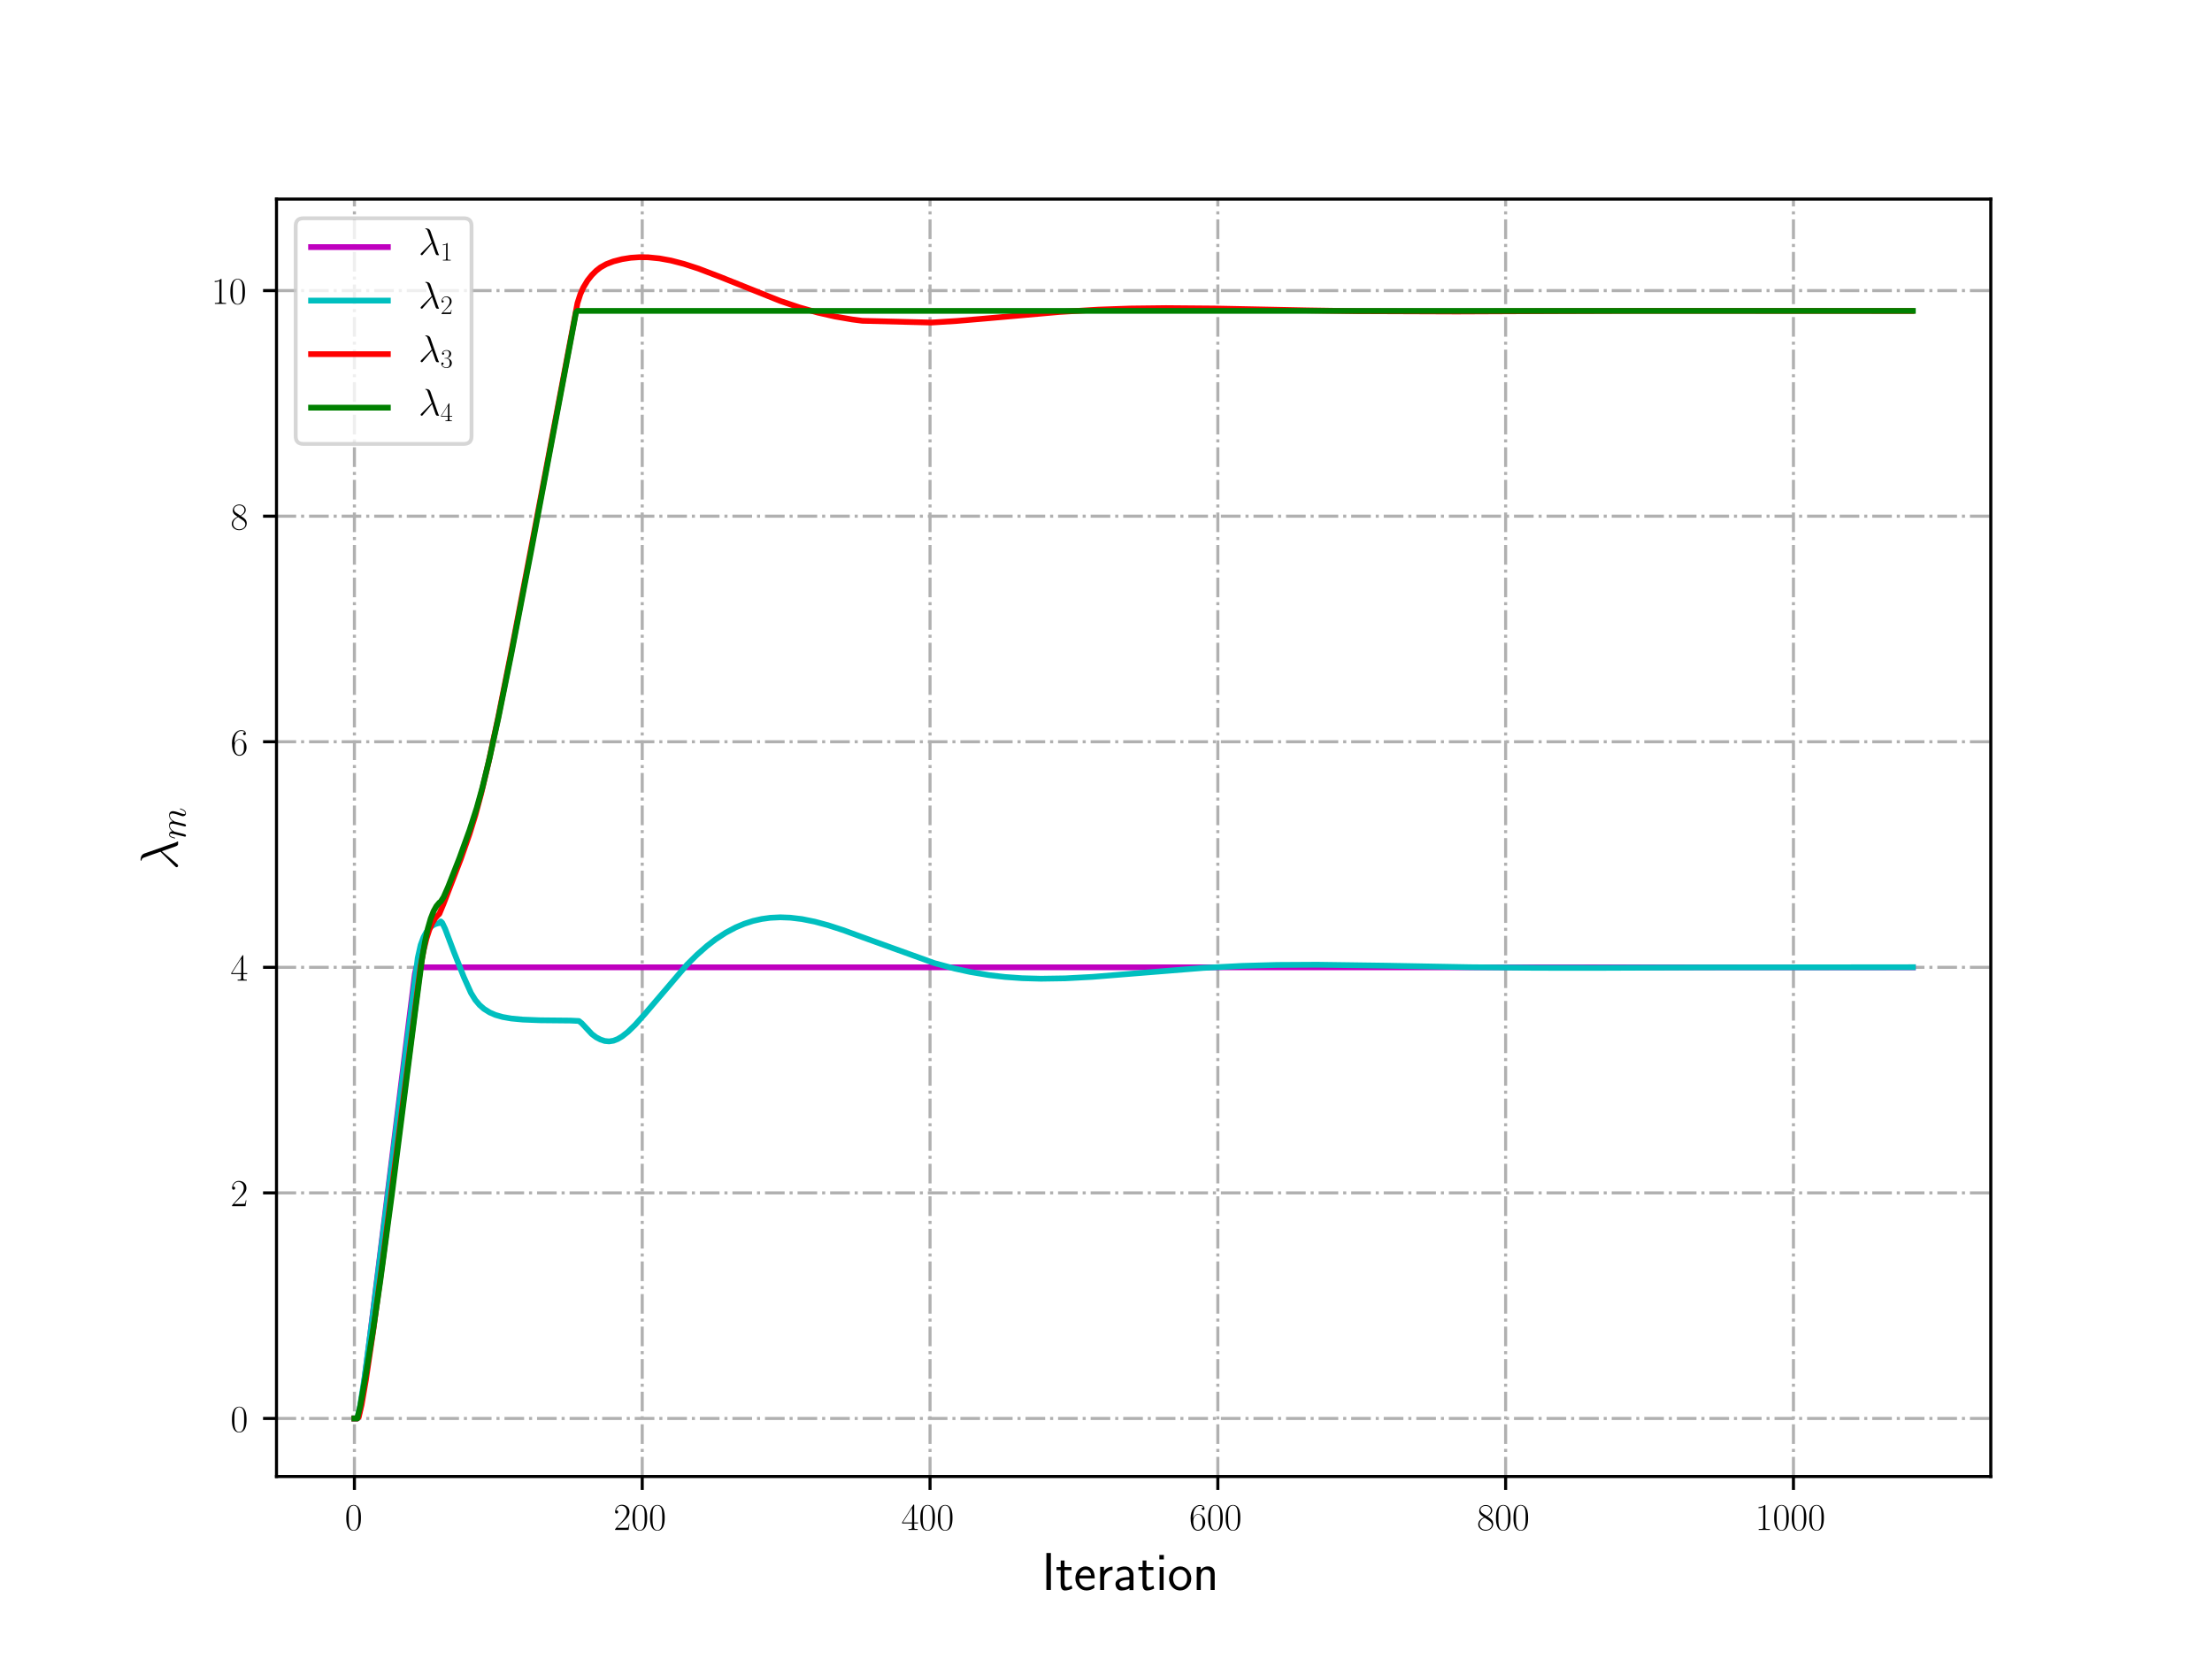
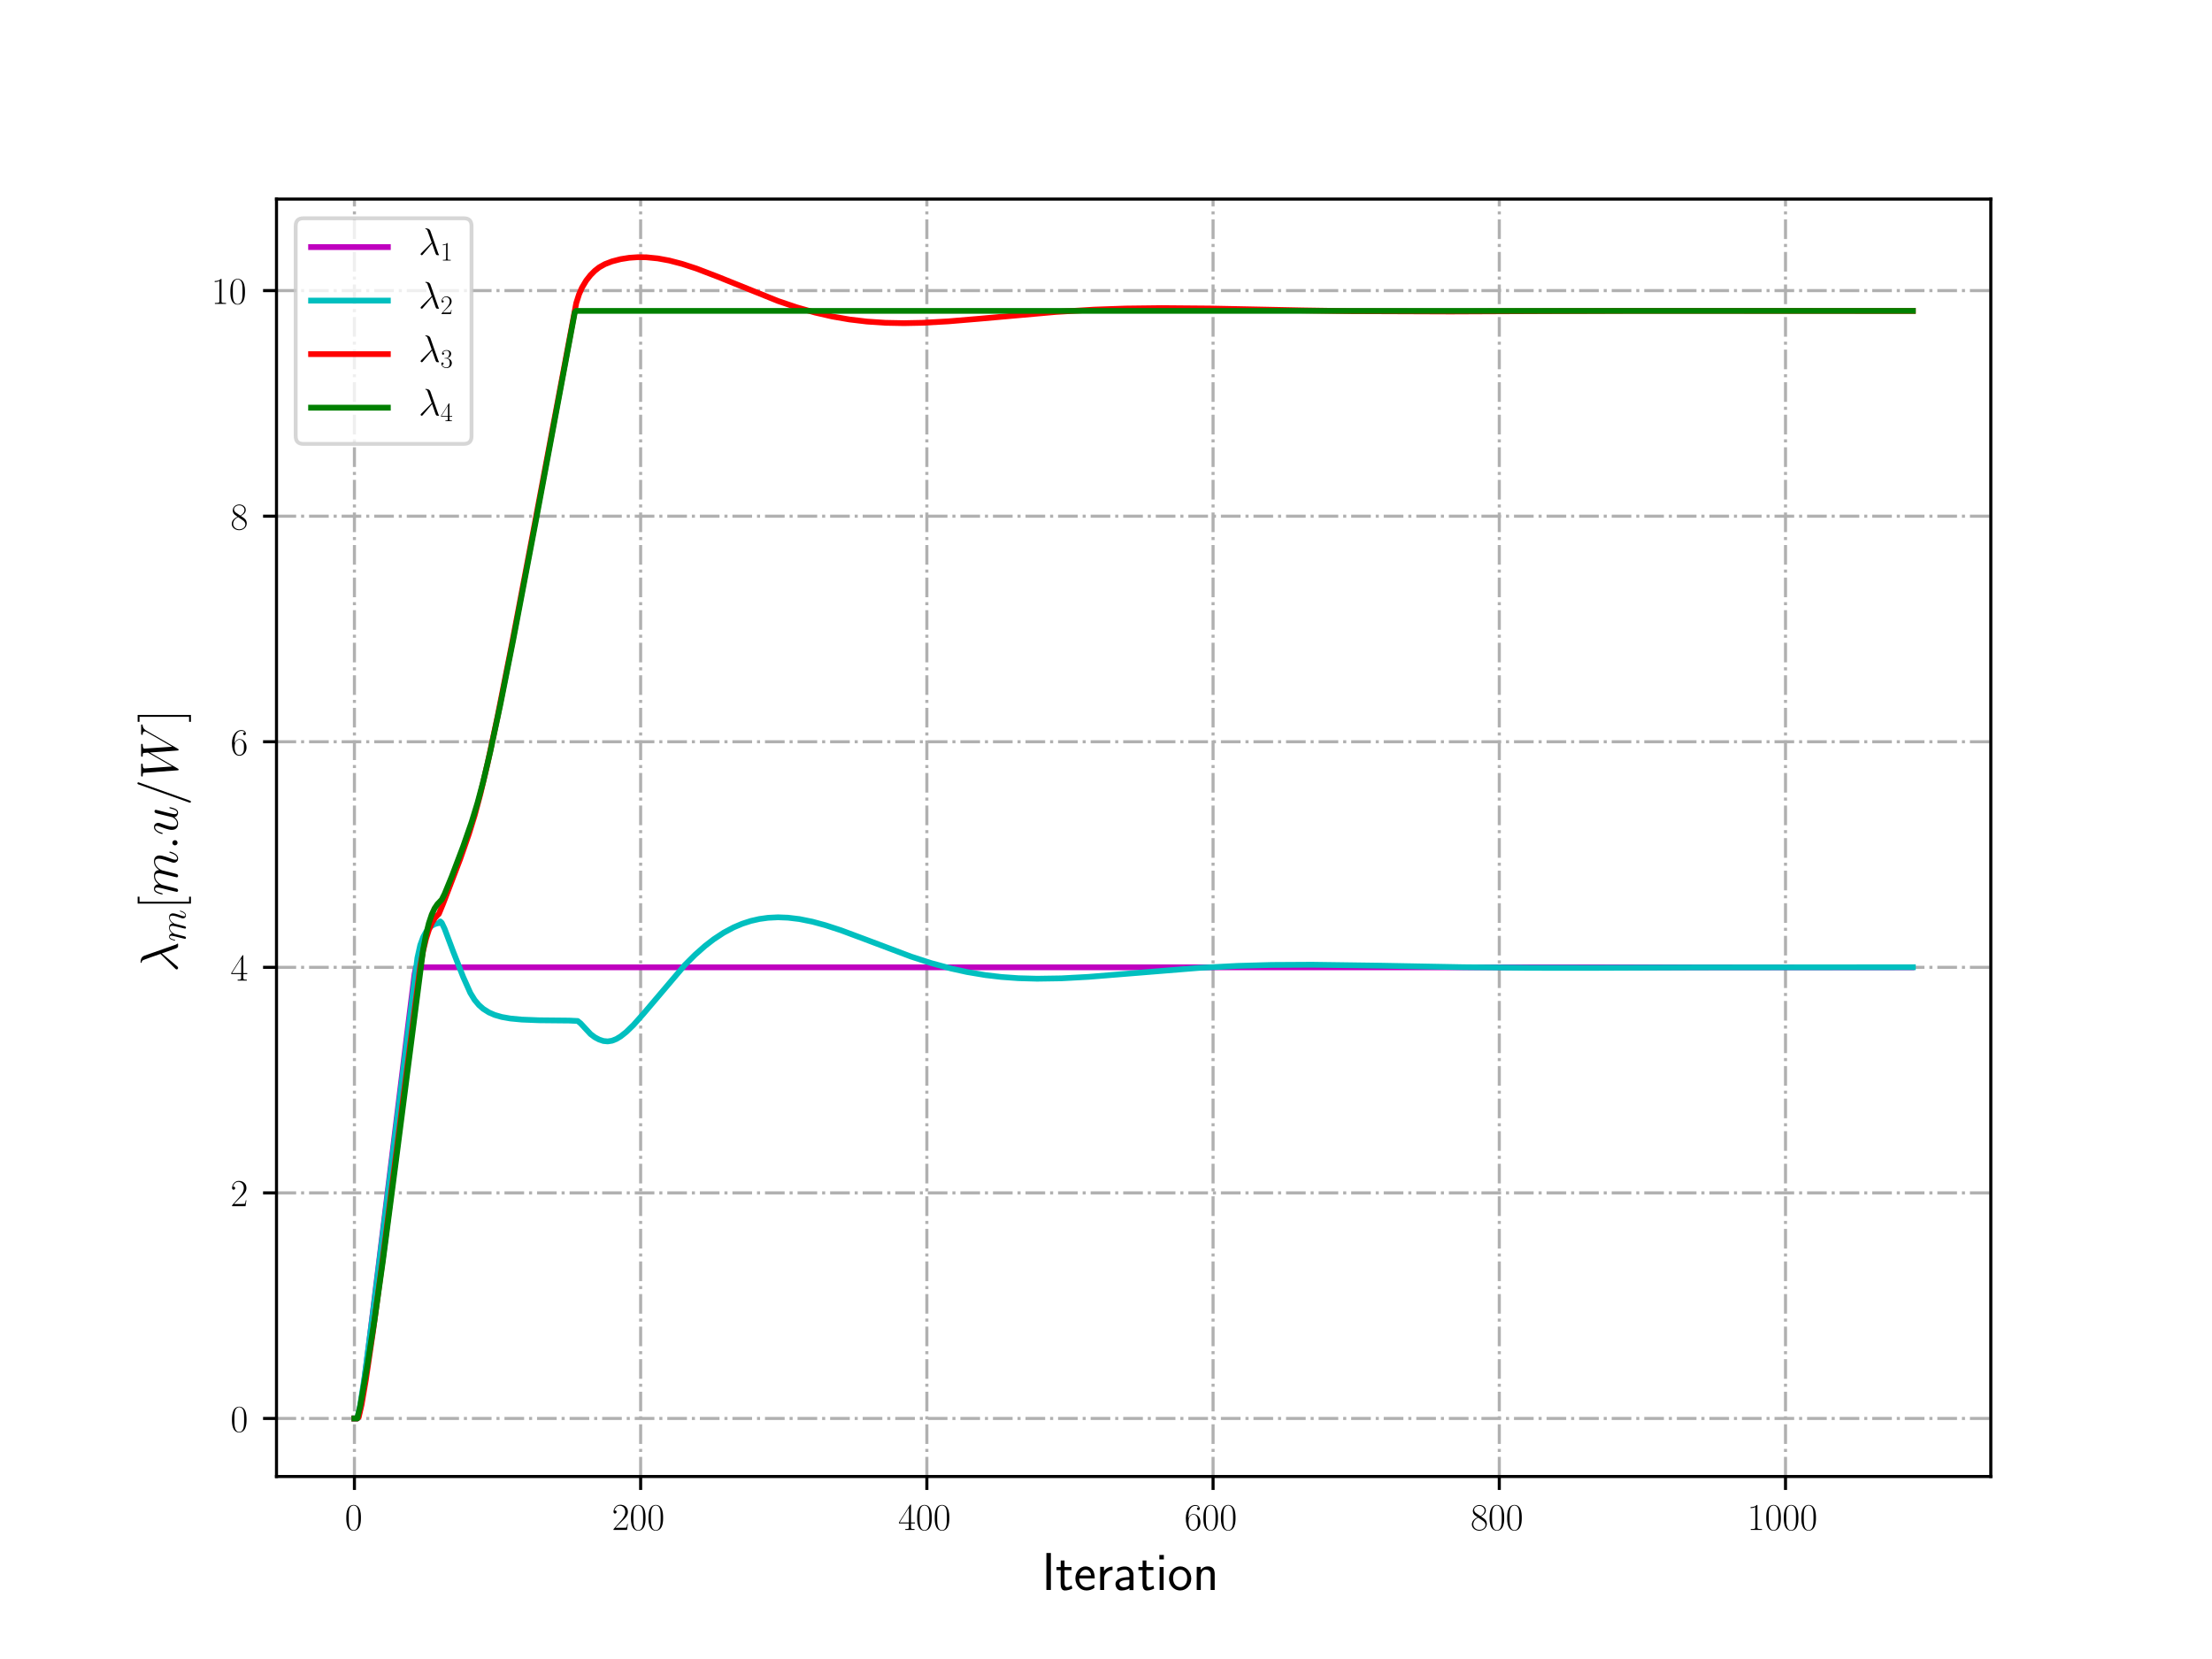
<svg xmlns="http://www.w3.org/2000/svg" xmlns:xlink="http://www.w3.org/1999/xlink" height="432pt" version="1.1" viewBox="0 0 576 432" width="576pt">
  <defs>
    <style type="text/css">
*{stroke-linecap:butt;stroke-linejoin:round;}
  </style>
  </defs>
  <g id="figure_1">
    <g id="patch_1">
      <path d="M 0 432  L 576 432  L 576 0  L 0 0  z " style="fill:#ffffff;" />
    </g>
    <g id="axes_1">
      <g id="patch_2">
        <path d="M 72 384.48  L 518.4 384.48  L 518.4 51.84  L 72 51.84  z " style="fill:#ffffff;" />
      </g>
      <g id="matplotlib.axis_1">
        <g id="xtick_1">
          <g id="line2d_1">
-             <path clip-path="url(#p624d3c9198)" d="M 92.291 384.48  L 92.291 51.84  " style="fill:none;stroke:#b0b0b0;stroke-dasharray:5.12,1.28,0.8,1.28;stroke-dashoffset:0;stroke-width:0.8;" />
+             <path clip-path="url(#pb711efff81)" d="M 92.291 384.48  L 92.291 51.84  " style="fill:none;stroke:#b0b0b0;stroke-dasharray:5.12,1.28,0.8,1.28;stroke-dashoffset:0;stroke-width:0.8;" />
          </g>
          <g id="line2d_2">
            <defs>
-               <path d="M 0 0  L 0 3.5  " id="me085016580" style="stroke:#000000;stroke-width:0.8;" />
-             </defs>
-             <g>
-               <use style="stroke:#000000;stroke-width:0.8;" x="92.291" xlink:href="#me085016580" y="384.48" />
+               <path d="M 0 0  L 0 3.5  " id="m5a81e30bce" style="stroke:#000000;stroke-width:0.8;" />
+             </defs>
+             <g>
+               <use style="stroke:#000000;stroke-width:0.8;" x="92.291" xlink:href="#m5a81e30bce" y="384.48" />
            </g>
          </g>
          <g id="text_1">
            <defs>
              <path d="M 42 31.641  C 42 37.75 41.906 48.125 37.703 56.109  C 34 63.109 28.094 65.594 22.906 65.594  C 18.094 65.594 12 63.406 8.203 56.203  C 4.203 48.719 3.797 39.438 3.797 31.641  C 3.797 25.953 3.906 17.281 7 9.672  C 11.297 -0.609 19 -2 22.906 -2  C 27.5 -2 34.5 -0.109 38.594 9.375  C 41.594 16.281 42 24.359 42 31.641  z M 22.906 -0.406  C 16.5 -0.406 12.703 5.078 11.297 12.688  C 10.203 18.562 10.203 27.156 10.203 32.75  C 10.203 40.438 10.203 46.828 11.5 52.922  C 13.406 61.391 19 64 22.906 64  C 27 64 32.297 61.297 34.203 53.125  C 35.5 47.438 35.594 40.734 35.594 32.75  C 35.594 26.25 35.594 18.266 34.406 12.375  C 32.297 1.484 26.406 -0.406 22.906 -0.406  z " id="CMR17-48" />
            </defs>
            <g transform="translate(89.80024 398.3985)scale(0.1 -0.1)">
              <use transform="scale(0.996264)" xlink:href="#CMR17-48" />
            </g>
          </g>
        </g>
        <g id="xtick_2">
          <g id="line2d_3">
-             <path clip-path="url(#p624d3c9198)" d="M 167.234 384.48  L 167.234 51.84  " style="fill:none;stroke:#b0b0b0;stroke-dasharray:5.12,1.28,0.8,1.28;stroke-dashoffset:0;stroke-width:0.8;" />
+             <path clip-path="url(#pb711efff81)" d="M 166.821 384.48  L 166.821 51.84  " style="fill:none;stroke:#b0b0b0;stroke-dasharray:5.12,1.28,0.8,1.28;stroke-dashoffset:0;stroke-width:0.8;" />
          </g>
          <g id="line2d_4">
            <g>
-               <use style="stroke:#000000;stroke-width:0.8;" x="167.234" xlink:href="#me085016580" y="384.48" />
+               <use style="stroke:#000000;stroke-width:0.8;" x="166.821" xlink:href="#m5a81e30bce" y="384.48" />
            </g>
          </g>
          <g id="text_2">
            <defs>
              <path d="M 41.703 15.453  L 39.906 15.453  C 38.906 8.375 38.094 7.172 37.703 6.562  C 37.203 5.766 30 5.766 28.594 5.766  L 9.406 5.766  C 13 9.672 20 16.75 28.5 24.953  C 34.594 30.734 41.703 37.531 41.703 47.422  C 41.703 59.219 32.297 66 21.797 66  C 10.797 66 4.094 56.312 4.094 47.344  C 4.094 43.438 7 42.938 8.203 42.938  C 9.203 42.938 12.203 43.547 12.203 47.031  C 12.203 50.109 9.594 51 8.203 51  C 7.594 51 7 50.906 6.594 50.703  C 8.5 59.219 14.297 63.406 20.406 63.406  C 29.094 63.406 34.797 56.516 34.797 47.422  C 34.797 38.734 29.703 31.25 24 24.75  L 4.094 2.281  L 4.094 0  L 39.297 0  z " id="CMR17-50" />
            </defs>
-             <g transform="translate(159.7622 398.3985)scale(0.1 -0.1)">
+             <g transform="translate(159.3493 398.3985)scale(0.1 -0.1)">
              <use transform="scale(0.996264)" xlink:href="#CMR17-50" />
              <use transform="translate(45.69048 0)scale(0.996264)" xlink:href="#CMR17-48" />
              <use transform="translate(91.38095 0)scale(0.996264)" xlink:href="#CMR17-48" />
            </g>
          </g>
        </g>
        <g id="xtick_3">
          <g id="line2d_5">
-             <path clip-path="url(#p624d3c9198)" d="M 242.178 384.48  L 242.178 51.84  " style="fill:none;stroke:#b0b0b0;stroke-dasharray:5.12,1.28,0.8,1.28;stroke-dashoffset:0;stroke-width:0.8;" />
+             <path clip-path="url(#pb711efff81)" d="M 241.352 384.48  L 241.352 51.84  " style="fill:none;stroke:#b0b0b0;stroke-dasharray:5.12,1.28,0.8,1.28;stroke-dashoffset:0;stroke-width:0.8;" />
          </g>
          <g id="line2d_6">
            <g>
-               <use style="stroke:#000000;stroke-width:0.8;" x="242.178" xlink:href="#me085016580" y="384.48" />
+               <use style="stroke:#000000;stroke-width:0.8;" x="241.352" xlink:href="#m5a81e30bce" y="384.48" />
            </g>
          </g>
          <g id="text_3">
            <defs>
              <path d="M 33.594 64.406  C 33.594 66.5 33.5 66.5 31.703 66.5  L 2 19.594  L 2 17  L 27.797 17  L 27.797 7.141  C 27.797 3.5 27.594 2.5 20.594 2.5  L 18.703 2.5  L 18.703 0  C 21.906 0 27.297 0 30.703 0  C 34.094 0 39.5 0 42.703 0  L 42.703 2.5  L 40.797 2.5  C 33.797 2.5 33.594 3.5 33.594 7.141  L 33.594 17  L 43.797 17  L 43.797 19.594  L 33.594 19.594  z M 28.094 57.859  L 28.094 19.594  L 4 19.594  z " id="CMR17-52" />
            </defs>
-             <g transform="translate(234.7056 398.3985)scale(0.1 -0.1)">
+             <g transform="translate(233.8798 398.3985)scale(0.1 -0.1)">
              <use transform="scale(0.996264)" xlink:href="#CMR17-52" />
              <use transform="translate(45.69048 0)scale(0.996264)" xlink:href="#CMR17-48" />
              <use transform="translate(91.38095 0)scale(0.996264)" xlink:href="#CMR17-48" />
            </g>
          </g>
        </g>
        <g id="xtick_4">
          <g id="line2d_7">
-             <path clip-path="url(#p624d3c9198)" d="M 317.121 384.48  L 317.121 51.84  " style="fill:none;stroke:#b0b0b0;stroke-dasharray:5.12,1.28,0.8,1.28;stroke-dashoffset:0;stroke-width:0.8;" />
+             <path clip-path="url(#pb711efff81)" d="M 315.882 384.48  L 315.882 51.84  " style="fill:none;stroke:#b0b0b0;stroke-dasharray:5.12,1.28,0.8,1.28;stroke-dashoffset:0;stroke-width:0.8;" />
          </g>
          <g id="line2d_8">
            <g>
-               <use style="stroke:#000000;stroke-width:0.8;" x="317.121" xlink:href="#me085016580" y="384.48" />
+               <use style="stroke:#000000;stroke-width:0.8;" x="315.882" xlink:href="#m5a81e30bce" y="384.48" />
            </g>
          </g>
          <g id="text_4">
            <defs>
              <path d="M 10.594 34  C 10.594 57.656 21.797 63 28.297 63  C 30.406 63 35.5 62.641 37.5 59  C 35.906 59 32.906 59 32.906 55.516  C 32.906 52.828 35.094 51.922 36.5 51.922  C 37.406 51.922 40.094 52.312 40.094 55.625  C 40.094 61.781 35.094 65.297 28.203 65.297  C 16.297 65.297 3.797 52.969 3.797 31  C 3.797 3.953 15.094 -2 23.094 -2  C 32.797 -2 42 6.672 42 20.047  C 42 32.516 33.906 41.594 23.703 41.594  C 17.594 41.594 13.094 37.609 10.594 30.625  z M 23.094 0.391  C 10.797 0.391 10.797 18.75 10.797 22.438  C 10.797 29.625 14.203 40 23.5 40  C 25.203 40 30.094 40 33.406 33.125  C 35.203 29.219 35.203 25.141 35.203 20.141  C 35.203 14.75 35.203 10.781 33.094 6.781  C 30.906 2.672 27.703 0.391 23.094 0.391  z " id="CMR17-54" />
            </defs>
-             <g transform="translate(309.6489 398.3985)scale(0.1 -0.1)">
+             <g transform="translate(308.4102 398.3985)scale(0.1 -0.1)">
              <use transform="scale(0.996264)" xlink:href="#CMR17-54" />
              <use transform="translate(45.69048 0)scale(0.996264)" xlink:href="#CMR17-48" />
              <use transform="translate(91.38095 0)scale(0.996264)" xlink:href="#CMR17-48" />
            </g>
          </g>
        </g>
        <g id="xtick_5">
          <g id="line2d_9">
-             <path clip-path="url(#p624d3c9198)" d="M 392.064 384.48  L 392.064 51.84  " style="fill:none;stroke:#b0b0b0;stroke-dasharray:5.12,1.28,0.8,1.28;stroke-dashoffset:0;stroke-width:0.8;" />
+             <path clip-path="url(#pb711efff81)" d="M 390.413 384.48  L 390.413 51.84  " style="fill:none;stroke:#b0b0b0;stroke-dasharray:5.12,1.28,0.8,1.28;stroke-dashoffset:0;stroke-width:0.8;" />
          </g>
          <g id="line2d_10">
            <g>
-               <use style="stroke:#000000;stroke-width:0.8;" x="392.064" xlink:href="#me085016580" y="384.48" />
+               <use style="stroke:#000000;stroke-width:0.8;" x="390.413" xlink:href="#m5a81e30bce" y="384.48" />
            </g>
          </g>
          <g id="text_5">
            <defs>
              <path d="M 27.203 35.375  C 33.5 38.547 39.906 43.328 39.906 50.984  C 39.906 60.016 31.094 65.297 23 65.297  C 13.906 65.297 5.906 58.734 5.906 49.688  C 5.906 47.203 6.5 42.922 10.406 39.141  C 11.406 38.156 15.594 35.172 18.297 33.281  C 13.797 30.984 3.297 25.531 3.297 14.594  C 3.297 4.359 13.094 -2 22.797 -2  C 33.5 -2 42.5 5.656 42.5 15.781  C 42.5 24.844 36.406 29.016 32.406 31.703  z M 14.094 44.094  C 13.297 44.594 9.297 47.672 9.297 52.359  C 9.297 58.422 15.594 63 22.797 63  C 30.703 63 36.5 57.438 36.5 50.969  C 36.5 41.703 26.094 36.422 25.594 36.422  C 25.5 36.422 25.406 36.422 24.594 37.031  z M 32.5 23.734  C 34 22.641 38.797 19.375 38.797 13.297  C 38.797 5.953 31.406 0.391 23 0.391  C 13.906 0.391 7 6.844 7 14.688  C 7 22.547 13.094 29.094 20 32.188  z " id="CMR17-56" />
            </defs>
-             <g transform="translate(384.5923 398.3985)scale(0.1 -0.1)">
+             <g transform="translate(382.9406 398.3985)scale(0.1 -0.1)">
              <use transform="scale(0.996264)" xlink:href="#CMR17-56" />
              <use transform="translate(45.69048 0)scale(0.996264)" xlink:href="#CMR17-48" />
              <use transform="translate(91.38095 0)scale(0.996264)" xlink:href="#CMR17-48" />
            </g>
          </g>
        </g>
        <g id="xtick_6">
          <g id="line2d_11">
-             <path clip-path="url(#p624d3c9198)" d="M 467.008 384.48  L 467.008 51.84  " style="fill:none;stroke:#b0b0b0;stroke-dasharray:5.12,1.28,0.8,1.28;stroke-dashoffset:0;stroke-width:0.8;" />
+             <path clip-path="url(#pb711efff81)" d="M 464.943 384.48  L 464.943 51.84  " style="fill:none;stroke:#b0b0b0;stroke-dasharray:5.12,1.28,0.8,1.28;stroke-dashoffset:0;stroke-width:0.8;" />
          </g>
          <g id="line2d_12">
            <g>
-               <use style="stroke:#000000;stroke-width:0.8;" x="467.008" xlink:href="#me085016580" y="384.48" />
+               <use style="stroke:#000000;stroke-width:0.8;" x="464.943" xlink:href="#m5a81e30bce" y="384.48" />
            </g>
          </g>
          <g id="text_6">
            <defs>
              <path d="M 26.594 63.406  C 26.594 65.5 26.5 65.5 25.094 65.5  C 21.203 61.188 15.297 59.797 9.703 59.797  C 9.406 59.797 8.906 59.797 8.797 59.5  C 8.703 59.297 8.703 59.094 8.703 57  C 11.797 57 17 57.594 21 59.984  L 21 7.203  C 21 3.688 20.797 2.5 12.203 2.5  L 9.203 2.5  L 9.203 0  C 14 0 19 0 23.797 0  C 28.594 0 33.594 0 38.406 0  L 38.406 2.5  L 35.406 2.5  C 26.797 2.5 26.594 3.594 26.594 7.156  z " id="CMR17-49" />
            </defs>
-             <g transform="translate(457.0449 398.3985)scale(0.1 -0.1)">
+             <g transform="translate(454.9804 398.3985)scale(0.1 -0.1)">
              <use transform="scale(0.996264)" xlink:href="#CMR17-49" />
              <use transform="translate(45.69048 0)scale(0.996264)" xlink:href="#CMR17-48" />
              <use transform="translate(91.38095 0)scale(0.996264)" xlink:href="#CMR17-48" />
              <use transform="translate(137.0714 0)scale(0.996264)" xlink:href="#CMR17-48" />
            </g>
          </g>
        </g>
        <g id="text_7">
          <defs>
            <path d="M 17.094 69  L 8.703 69  L 8.703 0  L 17.094 0  z " id="CMSS17-73" />
            <path d="M 16.703 37  L 29.703 37  L 29.703 42.766  L 16.703 42.766  L 16.703 55  L 9.594 55  L 9.594 42.766  L 1.703 42.766  L 1.703 37  L 9.406 37  L 9.406 11.703  C 9.406 6 10.703 -1 17.297 -1  C 22.297 -1 26.906 0.391 31.297 2.688  L 29.703 8.562  C 27.297 6.469 24.406 5.266 21.297 5.266  C 16.906 5.266 16.703 10.875 16.703 13.375  z " id="CMSS17-116" />
            <path d="M 39.094 21.516  C 39.094 24.844 38.906 31.297 35.703 36.641  C 32.203 42.391 26.5 44 22.203 44  C 11.797 44 3 34.188 3 21.484  C 3 9.094 12.094 -1 23.594 -1  C 28.094 -1 33.594 0.297 38.594 3.875  C 38.594 4.281 38.406 6.469 38.297 6.562  C 38.297 6.766 38 9.844 38 10.25  C 33.203 6.359 27.703 5.078 23.703 5.078  C 17.297 5.078 10.406 10.422 10.094 21.516  z M 10.906 27  C 12.203 32.562 16.594 37.828 22.203 37.828  C 23.703 37.828 30.703 37.828 32.5 27  z " id="CMSS17-101" />
            <path d="M 14.906 21.297  C 14.906 30.703 21.797 37 30.594 37  L 30.594 43.578  C 24.203 43.578 18.203 40.391 14.594 35.203  L 14.594 43.094  L 7.5 43.094  L 7.5 0  L 14.906 0  z " id="CMSS17-114" />
            <path d="M 37.594 27.984  C 37.594 37.375 30.906 43.875 21.906 43.875  C 17.5 43.875 12.703 43.078 7.203 39.891  L 7.797 33.359  C 10.297 35.125 14.594 38 21.797 38  C 26.906 38 30 34.062 30 27.844  L 30 24  C 14 24 4 19.344 4 11.344  C 4 7.203 6.5 -1 14.797 -1  C 16.297 -1 24.406 -1 30.203 3.391  L 30.203 -0.297  L 37.594 -0.297  z M 30 12.75  C 30 10.953 30 8.562 27 6.781  C 24.406 5.078 21.094 5.078 19.703 5.078  C 14.703 5.078 11.297 7.984 11.297 11.625  C 11.297 18.922 26.906 18.922 30 18.922  z " id="CMSS17-97" />
            <path d="M 15.297 65.359  L 6.906 65.359  L 6.906 57  L 15.297 57  z M 14.797 42.797  L 7.406 42.797  L 7.406 0  L 14.797 0  z " id="CMSS17-105" />
            <path d="M 44.203 21.188  C 44.203 34 34.703 44 23.5 44  C 12 44 2.703 33.703 2.703 21.188  C 2.703 8.5 12.297 -1 23.406 -1  C 34.797 -1 44.203 8.797 44.203 21.188  z M 23.5 5.266  C 16.406 5.266 10.297 11.078 10.297 22  C 10.297 33.609 17.406 37.922 23.406 37.922  C 29.906 37.922 36.594 33.219 36.594 22  C 36.594 10.672 30.094 5.266 23.5 5.266  z " id="CMSS17-111" />
            <path d="M 40.906 29.328  C 40.906 35.672 39.406 44 28.094 44  C 21.703 44 17.5 40.719 14.703 37.328  L 14.703 43.094  L 7.406 43.094  L 7.406 0  L 15 0  L 15 24.359  C 15 30.688 17.406 37.938 24.203 37.938  C 33 37.938 33.297 32 33.297 28.578  L 33.297 0  L 40.906 0  z " id="CMSS17-110" />
          </defs>
          <g transform="translate(271.264 414.0216)scale(0.14 -0.14)">
            <use transform="scale(0.996264)" xlink:href="#CMSS17-73" />
            <use transform="translate(25.78393 0)scale(0.996264)" xlink:href="#CMSS17-116" />
            <use transform="translate(59.61549 0)scale(0.996264)" xlink:href="#CMSS17-101" />
            <use transform="translate(101.2543 0)scale(0.996264)" xlink:href="#CMSS17-114" />
            <use transform="translate(133.1641 0)scale(0.996264)" xlink:href="#CMSS17-97" />
            <use transform="translate(178.086 0)scale(0.996264)" xlink:href="#CMSS17-116" />
            <use transform="translate(211.9176 0)scale(0.996264)" xlink:href="#CMSS17-105" />
            <use transform="translate(234.0983 0)scale(0.996264)" xlink:href="#CMSS17-111" />
            <use transform="translate(280.9419 0)scale(0.996264)" xlink:href="#CMSS17-110" />
          </g>
        </g>
      </g>
      <g id="matplotlib.axis_2">
        <g id="ytick_1">
          <g id="line2d_13">
-             <path clip-path="url(#p624d3c9198)" d="M 72 369.36  L 518.4 369.36  " style="fill:none;stroke:#b0b0b0;stroke-dasharray:5.12,1.28,0.8,1.28;stroke-dashoffset:0;stroke-width:0.8;" />
+             <path clip-path="url(#pb711efff81)" d="M 72 369.36  L 518.4 369.36  " style="fill:none;stroke:#b0b0b0;stroke-dasharray:5.12,1.28,0.8,1.28;stroke-dashoffset:0;stroke-width:0.8;" />
          </g>
          <g id="line2d_14">
            <defs>
-               <path d="M 0 0  L -3.5 0  " id="m29fcbda7b0" style="stroke:#000000;stroke-width:0.8;" />
-             </defs>
-             <g>
-               <use style="stroke:#000000;stroke-width:0.8;" x="72" xlink:href="#m29fcbda7b0" y="369.36" />
+               <path d="M 0 0  L -3.5 0  " id="m2f4f59cb0b" style="stroke:#000000;stroke-width:0.8;" />
+             </defs>
+             <g>
+               <use style="stroke:#000000;stroke-width:0.8;" x="72" xlink:href="#m2f4f59cb0b" y="369.36" />
            </g>
          </g>
          <g id="text_8">
            <g transform="translate(60.01866 372.8192)scale(0.1 -0.1)">
              <use transform="scale(0.996264)" xlink:href="#CMR17-48" />
            </g>
          </g>
        </g>
        <g id="ytick_2">
          <g id="line2d_15">
-             <path clip-path="url(#p624d3c9198)" d="M 72 310.622  L 518.4 310.622  " style="fill:none;stroke:#b0b0b0;stroke-dasharray:5.12,1.28,0.8,1.28;stroke-dashoffset:0;stroke-width:0.8;" />
+             <path clip-path="url(#pb711efff81)" d="M 72 310.622  L 518.4 310.622  " style="fill:none;stroke:#b0b0b0;stroke-dasharray:5.12,1.28,0.8,1.28;stroke-dashoffset:0;stroke-width:0.8;" />
          </g>
          <g id="line2d_16">
            <g>
-               <use style="stroke:#000000;stroke-width:0.8;" x="72" xlink:href="#m29fcbda7b0" y="310.622" />
+               <use style="stroke:#000000;stroke-width:0.8;" x="72" xlink:href="#m2f4f59cb0b" y="310.622" />
            </g>
          </g>
          <g id="text_9">
            <g transform="translate(60.01866 314.0814)scale(0.1 -0.1)">
              <use transform="scale(0.996264)" xlink:href="#CMR17-50" />
            </g>
          </g>
        </g>
        <g id="ytick_3">
          <g id="line2d_17">
-             <path clip-path="url(#p624d3c9198)" d="M 72 251.884  L 518.4 251.884  " style="fill:none;stroke:#b0b0b0;stroke-dasharray:5.12,1.28,0.8,1.28;stroke-dashoffset:0;stroke-width:0.8;" />
+             <path clip-path="url(#pb711efff81)" d="M 72 251.884  L 518.4 251.884  " style="fill:none;stroke:#b0b0b0;stroke-dasharray:5.12,1.28,0.8,1.28;stroke-dashoffset:0;stroke-width:0.8;" />
          </g>
          <g id="line2d_18">
            <g>
-               <use style="stroke:#000000;stroke-width:0.8;" x="72" xlink:href="#m29fcbda7b0" y="251.884" />
+               <use style="stroke:#000000;stroke-width:0.8;" x="72" xlink:href="#m2f4f59cb0b" y="251.884" />
            </g>
          </g>
          <g id="text_10">
            <g transform="translate(60.01866 255.3436)scale(0.1 -0.1)">
              <use transform="scale(0.996264)" xlink:href="#CMR17-52" />
            </g>
          </g>
        </g>
        <g id="ytick_4">
          <g id="line2d_19">
-             <path clip-path="url(#p624d3c9198)" d="M 72 193.146  L 518.4 193.146  " style="fill:none;stroke:#b0b0b0;stroke-dasharray:5.12,1.28,0.8,1.28;stroke-dashoffset:0;stroke-width:0.8;" />
+             <path clip-path="url(#pb711efff81)" d="M 72 193.146  L 518.4 193.146  " style="fill:none;stroke:#b0b0b0;stroke-dasharray:5.12,1.28,0.8,1.28;stroke-dashoffset:0;stroke-width:0.8;" />
          </g>
          <g id="line2d_20">
            <g>
-               <use style="stroke:#000000;stroke-width:0.8;" x="72" xlink:href="#m29fcbda7b0" y="193.146" />
+               <use style="stroke:#000000;stroke-width:0.8;" x="72" xlink:href="#m2f4f59cb0b" y="193.146" />
            </g>
          </g>
          <g id="text_11">
            <g transform="translate(60.01866 196.6057)scale(0.1 -0.1)">
              <use transform="scale(0.996264)" xlink:href="#CMR17-54" />
            </g>
          </g>
        </g>
        <g id="ytick_5">
          <g id="line2d_21">
-             <path clip-path="url(#p624d3c9198)" d="M 72 134.409  L 518.4 134.409  " style="fill:none;stroke:#b0b0b0;stroke-dasharray:5.12,1.28,0.8,1.28;stroke-dashoffset:0;stroke-width:0.8;" />
+             <path clip-path="url(#pb711efff81)" d="M 72 134.409  L 518.4 134.409  " style="fill:none;stroke:#b0b0b0;stroke-dasharray:5.12,1.28,0.8,1.28;stroke-dashoffset:0;stroke-width:0.8;" />
          </g>
          <g id="line2d_22">
            <g>
-               <use style="stroke:#000000;stroke-width:0.8;" x="72" xlink:href="#m29fcbda7b0" y="134.409" />
+               <use style="stroke:#000000;stroke-width:0.8;" x="72" xlink:href="#m2f4f59cb0b" y="134.409" />
            </g>
          </g>
          <g id="text_12">
            <g transform="translate(60.01866 137.8679)scale(0.1 -0.1)">
              <use transform="scale(0.996264)" xlink:href="#CMR17-56" />
            </g>
          </g>
        </g>
        <g id="ytick_6">
          <g id="line2d_23">
-             <path clip-path="url(#p624d3c9198)" d="M 72 75.671  L 518.4 75.671  " style="fill:none;stroke:#b0b0b0;stroke-dasharray:5.12,1.28,0.8,1.28;stroke-dashoffset:0;stroke-width:0.8;" />
+             <path clip-path="url(#pb711efff81)" d="M 72 75.671  L 518.4 75.671  " style="fill:none;stroke:#b0b0b0;stroke-dasharray:5.12,1.28,0.8,1.28;stroke-dashoffset:0;stroke-width:0.8;" />
          </g>
          <g id="line2d_24">
            <g>
-               <use style="stroke:#000000;stroke-width:0.8;" x="72" xlink:href="#m29fcbda7b0" y="75.671" />
+               <use style="stroke:#000000;stroke-width:0.8;" x="72" xlink:href="#m2f4f59cb0b" y="75.671" />
            </g>
          </g>
          <g id="text_13">
            <g transform="translate(55.03733 79.13007)scale(0.1 -0.1)">
              <use transform="scale(0.996264)" xlink:href="#CMR17-49" />
              <use transform="translate(45.69048 0)scale(0.996264)" xlink:href="#CMR17-48" />
            </g>
          </g>
        </g>
        <g id="text_14">
          <defs>
            <path d="M 30.906 61.953  C 28.406 69 20.5 69 19.203 69  C 18.594 69 17.5 69 17.5 68  C 17.5 67.219 18.094 67.109 18.594 67.016  C 20.094 66.812 21.297 66.609 22.906 63.75  C 23.906 61.859 34.203 32.172 34.203 31.969  C 34.203 31.875 34.094 31.766 33.297 30.969  L 7.297 4.859  C 6.094 3.656 5.297 2.859 5.297 1.594  C 5.297 0.188 6.5 -1 8.094 -1  C 8.5 -1 9.594 -0.797 10.203 -0.203  C 11.797 1.281 26.094 18.656 35.203 29.391  C 37.797 21.609 41 12.453 44.094 4.078  C 44.594 2.594 45.094 1.188 46.5 -0.094  C 47.5 -1 47.703 -1 50.5 -1  L 52.406 -1  C 52.797 -1 53.5 -1 53.5 -0.203  C 53.5 0.203 53.406 0.297 53 0.703  C 52.094 1.797 51.406 3.578 51 4.781  z " id="CMMI12-21" />
            <path d="M 20.594 29.234  C 20.797 29.844 23.297 34.828 27 38.016  C 29.594 40.406 33 42.016 36.906 42.016  C 40.906 42.016 42.297 39.016 42.297 35.031  C 42.297 34.422 42.297 32.438 41.094 27.734  L 38.594 17.469  C 37.797 14.469 35.906 7.078 35.703 5.984  C 35.297 4.484 34.703 1.891 34.703 1.5  C 34.703 0.094 35.797 -1 37.297 -1  C 40.297 -1 40.797 1.297 41.703 4.891  L 47.703 28.734  C 47.906 29.531 53.094 42.016 64.094 42.016  C 68.094 42.016 69.5 39.016 69.5 35.031  C 69.5 29.438 65.594 18.562 63.406 12.578  C 62.5 10.172 62 8.875 62 7.078  C 62 2.594 65.094 -1 69.906 -1  C 79.203 -1 82.703 13.672 82.703 14.266  C 82.703 14.766 82.297 15.172 81.703 15.172  C 80.797 15.172 80.703 14.875 80.203 13.172  C 77.906 5.188 74.203 1 70.203 1  C 69.203 1 67.594 1 67.594 4.203  C 67.594 6.812 68.797 10 69.203 11.094  C 71 15.906 75.5 27.703 75.5 33.516  C 75.5 39.5 72 44 64.406 44  C 57.703 44 52.297 40.219 48.297 34.328  C 48 39.719 44.703 44 37.203 44  C 28.297 44 23.594 37.734 21.797 35.234  C 21.5 40.906 17.406 44 13 44  C 10.094 44 7.797 42.609 5.906 38.812  C 4.094 35.219 2.703 29.141 2.703 28.734  C 2.703 28.344 3.094 27.844 3.797 27.844  C 4.594 27.844 4.703 27.938 5.297 30.234  C 6.797 36.125 8.703 42.016 12.703 42.016  C 15 42.016 15.797 40.406 15.797 37.422  C 15.797 35.219 14.797 31.328 14.094 28.234  L 11.297 17.469  C 10.906 15.562 9.797 11.078 9.297 9.281  C 8.594 6.688 7.5 2 7.5 1.5  C 7.5 0.094 8.594 -1 10.094 -1  C 11.297 -1 12.703 -0.406 13.5 1.094  C 13.703 1.594 14.594 5.094 15.094 7.078  L 17.297 16.062  z " id="CMMI12-109" />
+             <path d="M 23.5 -25  L 23.5 -21.516  L 14.094 -21.516  L 14.094 71  L 23.5 71  L 23.5 74.484  L 10.594 74.484  L 10.594 -25  z " id="CMR17-91" />
+             <path d="M 18.406 4.797  C 18.406 7.688 16 9.672 13.594 9.672  C 10.703 9.672 8.703 7.281 8.703 4.891  C 8.703 2 11.094 0 13.5 0  C 16.406 0 18.406 2.391 18.406 4.797  z " id="CMMI12-58" />
+             <path d="M 34.094 5.781  C 35.406 0.203 40.203 -1 42.594 -1  C 45.797 -1 48.203 1.094 49.797 4.484  C 51.5 8.078 52.797 13.969 52.797 14.266  C 52.797 14.766 52.406 15.172 51.797 15.172  C 50.906 15.172 50.797 14.672 50.406 13.172  C 48.594 6.281 46.797 1 42.797 1  C 39.797 1 39.797 4.297 39.797 5.594  C 39.797 7.891 40.094 8.875 41.094 13.078  C 41.797 15.766 42.5 18.453 43.094 21.25  L 47.203 37.516  C 47.906 40.016 47.906 40.219 47.906 40.516  C 47.906 42.016 46.703 43.016 45.203 43.016  C 42.297 43.016 41.594 40.516 41 38.016  C 40 34.125 34.594 12.672 33.906 9.188  C 33.797 9.188 29.906 1 22.594 1  C 17.406 1 16.406 5.484 16.406 9.188  C 16.406 14.875 19.203 22.844 21.797 29.531  C 23 32.734 23.5 34.031 23.5 36.016  C 23.5 40.312 20.406 44 15.594 44  C 6.406 44 2.703 29.531 2.703 28.734  C 2.703 28.344 3.094 27.844 3.797 27.844  C 4.703 27.844 4.797 28.234 5.203 29.625  C 7.594 38.141 11.5 41.906 15.297 41.906  C 16.297 41.906 17.906 41.906 17.906 38.719  C 17.906 36.125 16.797 33.234 15.297 29.438  C 10.906 17.562 10.406 13.766 10.406 10.781  C 10.406 0.594 18.094 -1 22.203 -1  C 28.594 -1 32.094 3.391 34.094 5.781  z " id="CMMI12-117" />
+             <path d="M 42.906 71.281  C 42.906 71.391 43.5 72.906 43.5 73.094  C 43.5 74.297 42.5 75 41.703 75  C 41.203 75 40.297 75 39.5 72.797  L 6 -21.297  C 6 -21.406 5.406 -22.891 5.406 -23.094  C 5.406 -24.297 6.406 -25 7.203 -25  C 7.797 -25 8.703 -24.891 9.406 -22.797  z " id="CMMI12-61" />
+             <path d="M 90.297 56.969  C 92.594 60.844 94.797 64.516 100.797 65.125  C 101.703 65.219 102.594 65.312 102.594 66.906  C 102.594 68 101.703 68 101.406 68  C 101.203 68 100.5 68 93.906 68  C 90.906 68 87.797 68 84.906 68  C 84.297 68 83.094 68 83.094 66.031  C 83.094 65.094 83.906 65 84.5 65  C 86.5 65 89.703 64.406 89.703 61.328  C 89.703 60.031 89.297 59.328 88.297 57.656  L 61 10.125  L 57.406 61.922  C 57.406 63.109 58.5 65 64.094 65  C 65.406 65 66.406 65 66.406 66.969  C 66.406 68 65.406 68 64.906 68  C 61.406 68 57.703 68 54.094 68  L 48.906 68  C 47.406 68 45.594 68 44.094 68  C 43.5 68 42.297 68 42.297 66.031  C 42.297 65 43 65 44.703 65  C 49.297 65 49.297 64.891 49.703 58.938  L 50 55.359  L 24.094 10.125  L 20.406 61.422  C 20.406 62.531 20.406 65 27.203 65  C 28.297 65 29.406 65 29.406 66.859  C 29.406 68 28.5 68 27.906 68  C 24.406 68 20.703 68 17.094 68  L 11.906 68  C 10.406 68 8.594 68 7.094 68  C 6.5 68 5.297 68 5.297 66.031  C 5.297 65 6.094 65 7.5 65  C 12.203 65 12.297 64.391 12.5 61.219  L 16.906 0.281  C 17 -1.406 17.094 -2 18.297 -2  C 19.297 -2 19.5 -1.609 20.406 -0.109  L 50.203 51.672  L 53.906 0.281  C 54 -1.406 54.094 -2 55.297 -2  C 56.297 -2 56.594 -1.5 57.406 -0.109  z " id="CMMI12-87" />
+             <path d="M 14.297 74.484  L 1.406 74.484  L 1.406 71  L 10.797 71  L 10.797 -21.516  L 1.406 -21.516  L 1.406 -25  L 14.297 -25  z " id="CMR17-93" />
          </defs>
-           <g transform="translate(48.3253 226.5635)rotate(-90)scale(0.14 -0.14)">
+           <g transform="translate(48.3253 253.1717)rotate(-90)scale(0.14 -0.14)">
            <use transform="translate(0 14.94392)scale(0.996264)" xlink:href="#CMMI12-21" />
            <use transform="translate(56.90407 0)scale(0.697382)" xlink:href="#CMMI12-109" />
+             <use transform="translate(117.131 14.94392)scale(0.996264)" xlink:href="#CMR17-91" />
+             <use transform="translate(142.0021 14.94392)scale(0.996264)" xlink:href="#CMMI12-109" />
+             <use transform="translate(227.3293 14.94392)scale(0.996264)" xlink:href="#CMMI12-58" />
+             <use transform="translate(254.4265 14.94392)scale(0.996264)" xlink:href="#CMMI12-117" />
+             <use transform="translate(309.9468 14.94392)scale(0.996264)" xlink:href="#CMMI12-61" />
+             <use transform="translate(358.7217 14.94392)scale(0.996264)" xlink:href="#CMMI12-87" />
+             <use transform="translate(464.3662 14.94392)scale(0.996264)" xlink:href="#CMR17-93" />
          </g>
        </g>
      </g>
      <g id="line2d_25">
-         <path clip-path="url(#p624d3c9198)" d="M 92.291 369.36  L 92.666 369.36  L 93.04 369.36  L 93.415 368.441  L 93.79 366.817  L 94.539 362.115  L 96.038 350.441  L 105.781 271.564  L 108.029 253.635  L 108.404 251.884  L 498.109 251.884  L 498.109 251.884  " style="fill:none;stroke:#bf00bf;stroke-linecap:square;stroke-width:1.5;" />
+         <path clip-path="url(#pb711efff81)" d="M 92.291 369.36  L 92.664 369.36  L 93.036 369.36  L 93.409 368.441  L 93.782 366.817  L 94.527 362.115  L 96.017 350.441  L 106.079 268.575  L 107.942 253.635  L 108.315 251.884  L 497.736 251.884  L 497.736 251.884  " style="fill:none;stroke:#bf00bf;stroke-linecap:square;stroke-width:1.5;" />
      </g>
      <g id="line2d_26">
-         <path clip-path="url(#p624d3c9198)" d="M 92.291 369.36  L 92.666 369.36  L 93.04 369.36  L 93.79 366.033  L 94.914 358.784  L 96.788 344.643  L 105.781 273.018  L 108.778 249.453  L 109.528 246.093  L 110.277 244.066  L 111.027 242.698  L 111.776 241.737  L 112.526 241.08  L 113.275 240.66  L 114.024 240.43  L 114.399 240.381  L 114.774 239.94  L 115.149 240.281  L 115.898 241.837  L 118.146 247.779  L 120.769 254.404  L 122.643 258.569  L 123.767 260.387  L 124.891 261.717  L 126.015 262.701  L 127.514 263.638  L 129.013 264.287  L 130.887 264.824  L 133.135 265.218  L 136.133 265.5  L 140.629 265.676  L 148.498 265.755  L 150.747 265.861  L 151.496 266.463  L 154.119 269.274  L 155.243 270.111  L 156.367 270.701  L 157.492 271.074  L 158.616 271.18  L 159.74 271.003  L 160.864 270.56  L 161.988 269.89  L 163.487 268.71  L 165.361 266.898  L 167.984 263.961  L 178.85 251.238  L 181.473 248.633  L 184.096 246.325  L 186.345 244.595  L 188.968 242.877  L 191.591 241.482  L 193.839 240.536  L 196.087 239.811  L 198.336 239.303  L 200.584 238.991  L 203.207 238.862  L 205.83 238.965  L 208.828 239.326  L 212.2 240.005  L 215.573 240.909  L 219.695 242.245  L 224.566 244.034  L 243.302 250.789  L 248.548 252.204  L 252.67 253.106  L 257.541 253.917  L 261.663 254.398  L 266.159 254.721  L 271.031 254.856  L 277.401 254.757  L 284.521 254.372  L 294.638 253.552  L 313.374 252.04  L 323.491 251.514  L 332.484 251.268  L 342.976 251.209  L 360.963 251.456  L 382.696 251.858  L 399.933 252.019  L 415.297 252.034  L 444.15 251.917  L 498.109 251.861  L 498.109 251.861  " style="fill:none;stroke:#00bfbf;stroke-linecap:square;stroke-width:1.5;" />
+         <path clip-path="url(#pb711efff81)" d="M 92.291 369.36  L 92.664 369.36  L 93.036 369.36  L 93.782 366.033  L 94.899 358.784  L 96.763 344.643  L 105.706 273.018  L 108.688 249.453  L 109.433 246.093  L 110.178 244.066  L 110.924 242.698  L 111.669 241.737  L 112.414 241.08  L 113.159 240.66  L 113.905 240.43  L 114.277 240.381  L 114.65 239.94  L 115.023 240.281  L 115.768 241.837  L 118.004 247.779  L 120.612 254.404  L 122.476 258.569  L 123.594 260.387  L 124.712 261.717  L 125.83 262.701  L 127.32 263.638  L 128.811 264.287  L 130.674 264.824  L 132.91 265.218  L 135.891 265.5  L 140.363 265.676  L 148.189 265.755  L 150.425 265.861  L 151.17 266.463  L 153.779 269.274  L 154.896 270.111  L 156.014 270.701  L 157.132 271.074  L 158.25 271.18  L 159.368 271.003  L 160.486 270.56  L 161.604 269.89  L 163.095 268.71  L 164.958 266.898  L 167.567 263.961  L 178.374 251.238  L 180.982 248.633  L 183.591 246.325  L 185.827 244.595  L 188.435 242.877  L 191.044 241.482  L 193.28 240.536  L 195.516 239.811  L 197.751 239.303  L 199.987 238.991  L 202.596 238.862  L 205.205 238.965  L 208.186 239.326  L 211.54 240.005  L 214.893 240.909  L 218.993 242.245  L 225.328 244.607  L 237.253 249.097  L 242.47 250.789  L 247.687 252.204  L 251.786 253.106  L 256.631 253.917  L 260.73 254.398  L 265.202 254.721  L 270.046 254.856  L 276.381 254.757  L 283.461 254.372  L 293.523 253.552  L 312.156 252.04  L 322.217 251.514  L 331.161 251.268  L 341.595 251.209  L 359.482 251.456  L 381.096 251.858  L 398.238 252.019  L 413.517 252.034  L 442.211 251.917  L 498.109 251.864  L 498.109 251.864  " style="fill:none;stroke:#00bfbf;stroke-linecap:square;stroke-width:1.5;" />
      </g>
      <g id="line2d_27">
-         <path clip-path="url(#p624d3c9198)" d="M 92.291 369.36  L 92.666 369.36  L 93.04 369.36  L 93.415 368.993  L 94.164 365.789  L 95.289 359.275  L 97.162 346.646  L 99.785 327.274  L 104.657 289.271  L 109.528 251.588  L 110.277 247.591  L 111.027 244.504  L 111.776 242.16  L 112.526 240.422  L 113.275 239.173  L 114.024 238.319  L 114.399 237.987  L 115.523 235.279  L 120.02 223.596  L 122.268 217.176  L 123.767 212.339  L 125.266 206.759  L 127.14 198.865  L 129.763 186.624  L 133.51 167.81  L 139.505 136.406  L 150.372 78.928  L 151.121 76.602  L 151.871 74.913  L 152.995 73.039  L 154.119 71.618  L 155.243 70.502  L 156.367 69.627  L 157.866 68.784  L 159.74 68.064  L 161.988 67.483  L 164.237 67.127  L 166.485 66.972  L 168.733 66.998  L 171.731 67.295  L 174.729 67.844  L 178.101 68.716  L 181.848 69.932  L 187.469 72.076  L 203.207 78.379  L 208.078 80.02  L 212.95 81.401  L 217.446 82.423  L 221.943 83.195  L 224.566 83.536  L 242.552 83.991  L 249.297 83.568  L 256.417 82.957  L 275.902 81.23  L 286.019 80.625  L 294.263 80.34  L 303.631 80.229  L 316.371 80.335  L 340.353 80.819  L 353.468 81.022  L 379.324 81.116  L 404.805 81.007  L 428.787 80.928  L 497.734 80.963  L 497.734 80.963  " style="fill:none;stroke:#ff0000;stroke-linecap:square;stroke-width:1.5;" />
+         <path clip-path="url(#pb711efff81)" d="M 92.291 369.36  L 92.664 369.36  L 93.036 369.36  L 93.409 368.993  L 94.154 365.789  L 95.272 359.275  L 97.135 346.646  L 99.744 327.274  L 104.588 289.271  L 109.433 251.588  L 110.178 247.591  L 110.924 244.504  L 111.669 242.16  L 112.414 240.422  L 113.159 239.173  L 113.905 238.319  L 114.277 237.987  L 115.395 235.279  L 119.867 223.596  L 122.103 217.176  L 123.594 212.339  L 125.084 206.759  L 126.948 198.865  L 129.556 186.624  L 133.283 167.81  L 139.245 136.406  L 150.052 78.928  L 150.797 76.602  L 151.543 74.913  L 152.661 73.039  L 153.779 71.618  L 154.896 70.502  L 156.014 69.627  L 157.505 68.784  L 159.368 68.064  L 161.604 67.483  L 163.84 67.127  L 166.076 66.972  L 168.312 66.998  L 171.293 67.295  L 174.274 67.844  L 177.628 68.716  L 181.355 69.932  L 186.945 72.076  L 202.596 78.379  L 207.44 80.02  L 212.285 81.401  L 216.757 82.423  L 221.229 83.195  L 225.7 83.73  L 230.545 84.056  L 235.389 84.15  L 240.234 84.053  L 246.942 83.68  L 255.14 82.992  L 274.89 81.23  L 284.952 80.625  L 293.15 80.34  L 302.467 80.229  L 315.137 80.335  L 338.987 80.819  L 352.029 81.022  L 377.742 81.116  L 403.083 81.007  L 426.933 80.928  L 498.109 80.966  L 498.109 80.966  " style="fill:none;stroke:#ff0000;stroke-linecap:square;stroke-width:1.5;" />
      </g>
      <g id="line2d_28">
-         <path clip-path="url(#p624d3c9198)" d="M 92.291 369.36  L 92.666 369.36  L 93.04 369.36  L 93.79 366.218  L 95.289 357.844  L 97.162 346.329  L 99.036 333.477  L 102.034 311.083  L 108.029 263.984  L 109.903 249.711  L 110.652 245.276  L 111.401 241.814  L 112.151 239.2  L 112.9 237.285  L 113.65 235.94  L 114.399 235.047  L 114.774 234.762  L 115.523 233.579  L 116.647 231.029  L 119.645 223.408  L 122.268 216.16  L 124.142 210.371  L 125.641 204.973  L 127.514 197.273  L 129.763 187.003  L 133.135 170.347  L 138.381 143.099  L 149.623 83.318  L 149.997 81.318  L 150.372 80.957  L 498.109 80.957  L 498.109 80.957  " style="fill:none;stroke:#008000;stroke-linecap:square;stroke-width:1.5;" />
+         <path clip-path="url(#pb711efff81)" d="M 92.291 369.36  L 92.664 369.36  L 93.036 369.36  L 93.782 366.218  L 95.645 355.645  L 97.508 343.862  L 99.744 328.038  L 103.098 302.378  L 110.178 247.367  L 110.924 243.429  L 111.669 240.41  L 112.414 238.163  L 113.159 236.548  L 113.905 235.441  L 115.023 234.263  L 115.768 232.783  L 117.631 228.242  L 120.612 220.38  L 122.848 213.948  L 124.339 209.091  L 125.83 203.511  L 127.693 195.628  L 130.301 183.402  L 133.655 166.524  L 139.618 135.184  L 149.679 81.318  L 150.052 80.957  L 498.109 80.957  L 498.109 80.957  " style="fill:none;stroke:#008000;stroke-linecap:square;stroke-width:1.5;" />
      </g>
      <g id="patch_3">
        <path d="M 72 384.48  L 72 51.84  " style="fill:none;stroke:#000000;stroke-linecap:square;stroke-linejoin:miter;stroke-width:0.8;" />
      </g>
      <g id="patch_4">
        <path d="M 518.4 384.48  L 518.4 51.84  " style="fill:none;stroke:#000000;stroke-linecap:square;stroke-linejoin:miter;stroke-width:0.8;" />
      </g>
      <g id="patch_5">
        <path d="M 72 384.48  L 518.4 384.48  " style="fill:none;stroke:#000000;stroke-linecap:square;stroke-linejoin:miter;stroke-width:0.8;" />
      </g>
      <g id="patch_6">
        <path d="M 72 51.84  L 518.4 51.84  " style="fill:none;stroke:#000000;stroke-linecap:square;stroke-linejoin:miter;stroke-width:0.8;" />
      </g>
      <g id="legend_1">
        <g id="patch_7">
          <path d="M 79 115.589  L 120.783 115.589  Q 122.783 115.589 122.783 113.589  L 122.783 58.84  Q 122.783 56.84 120.783 56.84  L 79 56.84  Q 77 56.84 77 58.84  L 77 113.589  Q 77 115.589 79 115.589  z " style="fill:#ffffff;opacity:0.8;stroke:#cccccc;stroke-linejoin:miter;" />
        </g>
        <g id="line2d_29">
          <path d="M 81 64.34  L 101 64.34  " style="fill:none;stroke:#bf00bf;stroke-linecap:square;stroke-width:1.5;" />
        </g>
        <g id="line2d_30" />
        <g id="text_15">
          <g transform="translate(109 67.84)scale(0.1 -0.1)">
            <use transform="translate(0 14.94392)scale(0.996264)" xlink:href="#CMMI12-21" />
            <use transform="translate(56.90407 0)scale(0.697382)" xlink:href="#CMR17-49" />
          </g>
        </g>
        <g id="line2d_31">
          <path d="M 81 78.277  L 101 78.277  " style="fill:none;stroke:#00bfbf;stroke-linecap:square;stroke-width:1.5;" />
        </g>
        <g id="line2d_32" />
        <g id="text_16">
          <g transform="translate(109 81.77718)scale(0.1 -0.1)">
            <use transform="translate(0 14.94392)scale(0.996264)" xlink:href="#CMMI12-21" />
            <use transform="translate(56.90407 0)scale(0.697382)" xlink:href="#CMR17-50" />
          </g>
        </g>
        <g id="line2d_33">
          <path d="M 81 92.214  L 101 92.214  " style="fill:none;stroke:#ff0000;stroke-linecap:square;stroke-width:1.5;" />
        </g>
        <g id="line2d_34" />
        <g id="text_17">
          <defs>
            <path d="M 22.094 33.703  C 31 33.703 34.906 25.969 34.906 17.031  C 34.906 5 28.5 0.391 22.703 0.391  C 17.406 0.391 8.797 3.031 6.094 10.828  C 6.594 10.625 7.094 10.625 7.594 10.625  C 10 10.625 11.797 12.219 11.797 14.812  C 11.797 17.703 9.594 19 7.594 19  C 5.906 19 3.297 18.203 3.297 14.469  C 3.297 5.234 12.297 -2 22.906 -2  C 34 -2 42.5 6.719 42.5 16.953  C 42.5 26.672 34.5 33.703 25 34.797  C 32.594 36.375 39.906 43.062 39.906 52.016  C 39.906 59.688 32 65.297 23 65.297  C 13.906 65.297 5.906 59.828 5.906 52.016  C 5.906 48.594 8.5 48 9.797 48  C 11.906 48 13.703 49.297 13.703 51.891  C 13.703 54.469 11.906 55.766 9.797 55.766  C 9.406 55.766 8.906 55.766 8.5 55.578  C 11.406 61.859 19.297 63 22.797 63  C 26.297 63 32.906 61.328 32.906 51.875  C 32.906 49.109 32.5 44.188 29.094 39.844  C 26.094 36 22.703 36 19.406 35.688  C 18.906 35.688 16.594 35.453 16.203 35.453  C 15.5 35.359 15.094 35.266 15.094 34.5  C 15.094 33.797 15.203 33.703 17.203 33.703  z " id="CMR17-51" />
          </defs>
          <g transform="translate(109 95.71436)scale(0.1 -0.1)">
            <use transform="translate(0 14.94392)scale(0.996264)" xlink:href="#CMMI12-21" />
            <use transform="translate(56.90407 0)scale(0.697382)" xlink:href="#CMR17-51" />
          </g>
        </g>
        <g id="line2d_35">
          <path d="M 81 106.152  L 101 106.152  " style="fill:none;stroke:#008000;stroke-linecap:square;stroke-width:1.5;" />
        </g>
        <g id="line2d_36" />
        <g id="text_18">
          <g transform="translate(109 109.6515)scale(0.1 -0.1)">
            <use transform="translate(0 14.94392)scale(0.996264)" xlink:href="#CMMI12-21" />
            <use transform="translate(56.90407 0)scale(0.697382)" xlink:href="#CMR17-52" />
          </g>
        </g>
      </g>
    </g>
  </g>
  <defs>
-     <clipPath id="p624d3c9198">
+     <clipPath id="pb711efff81">
      <rect height="332.64" width="446.4" x="72" y="51.84" />
    </clipPath>
  </defs>
</svg>
